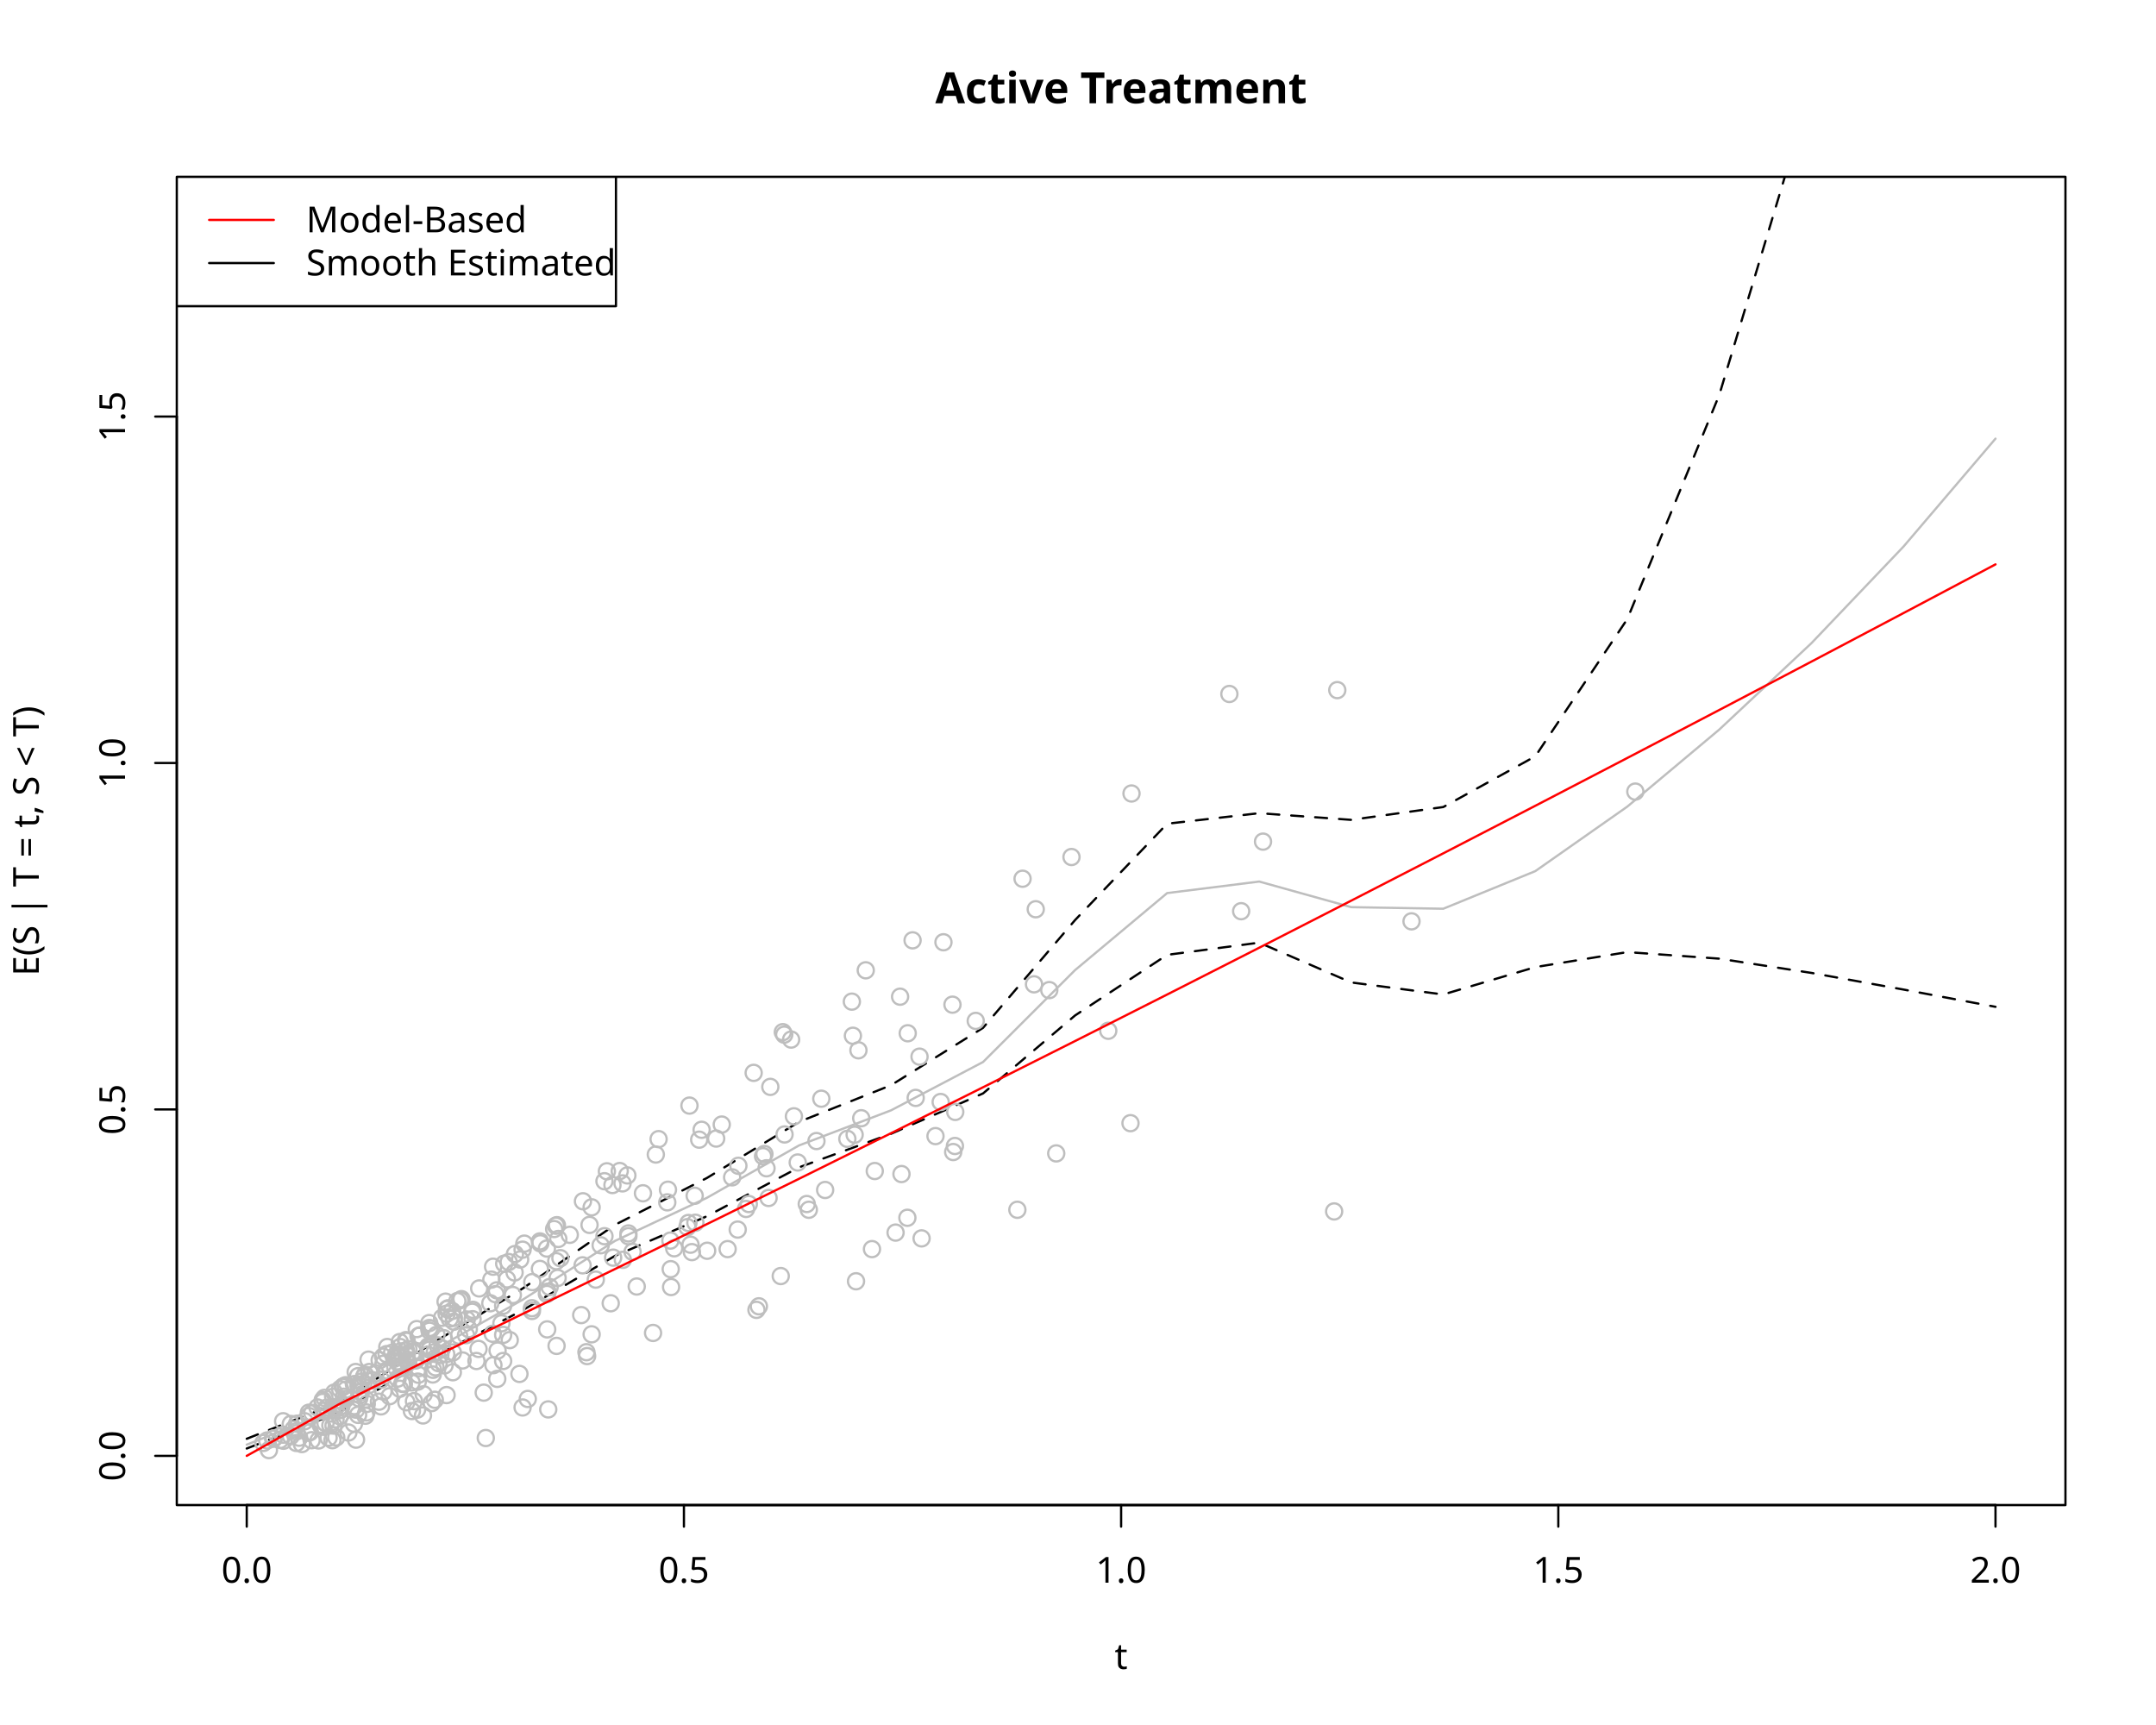
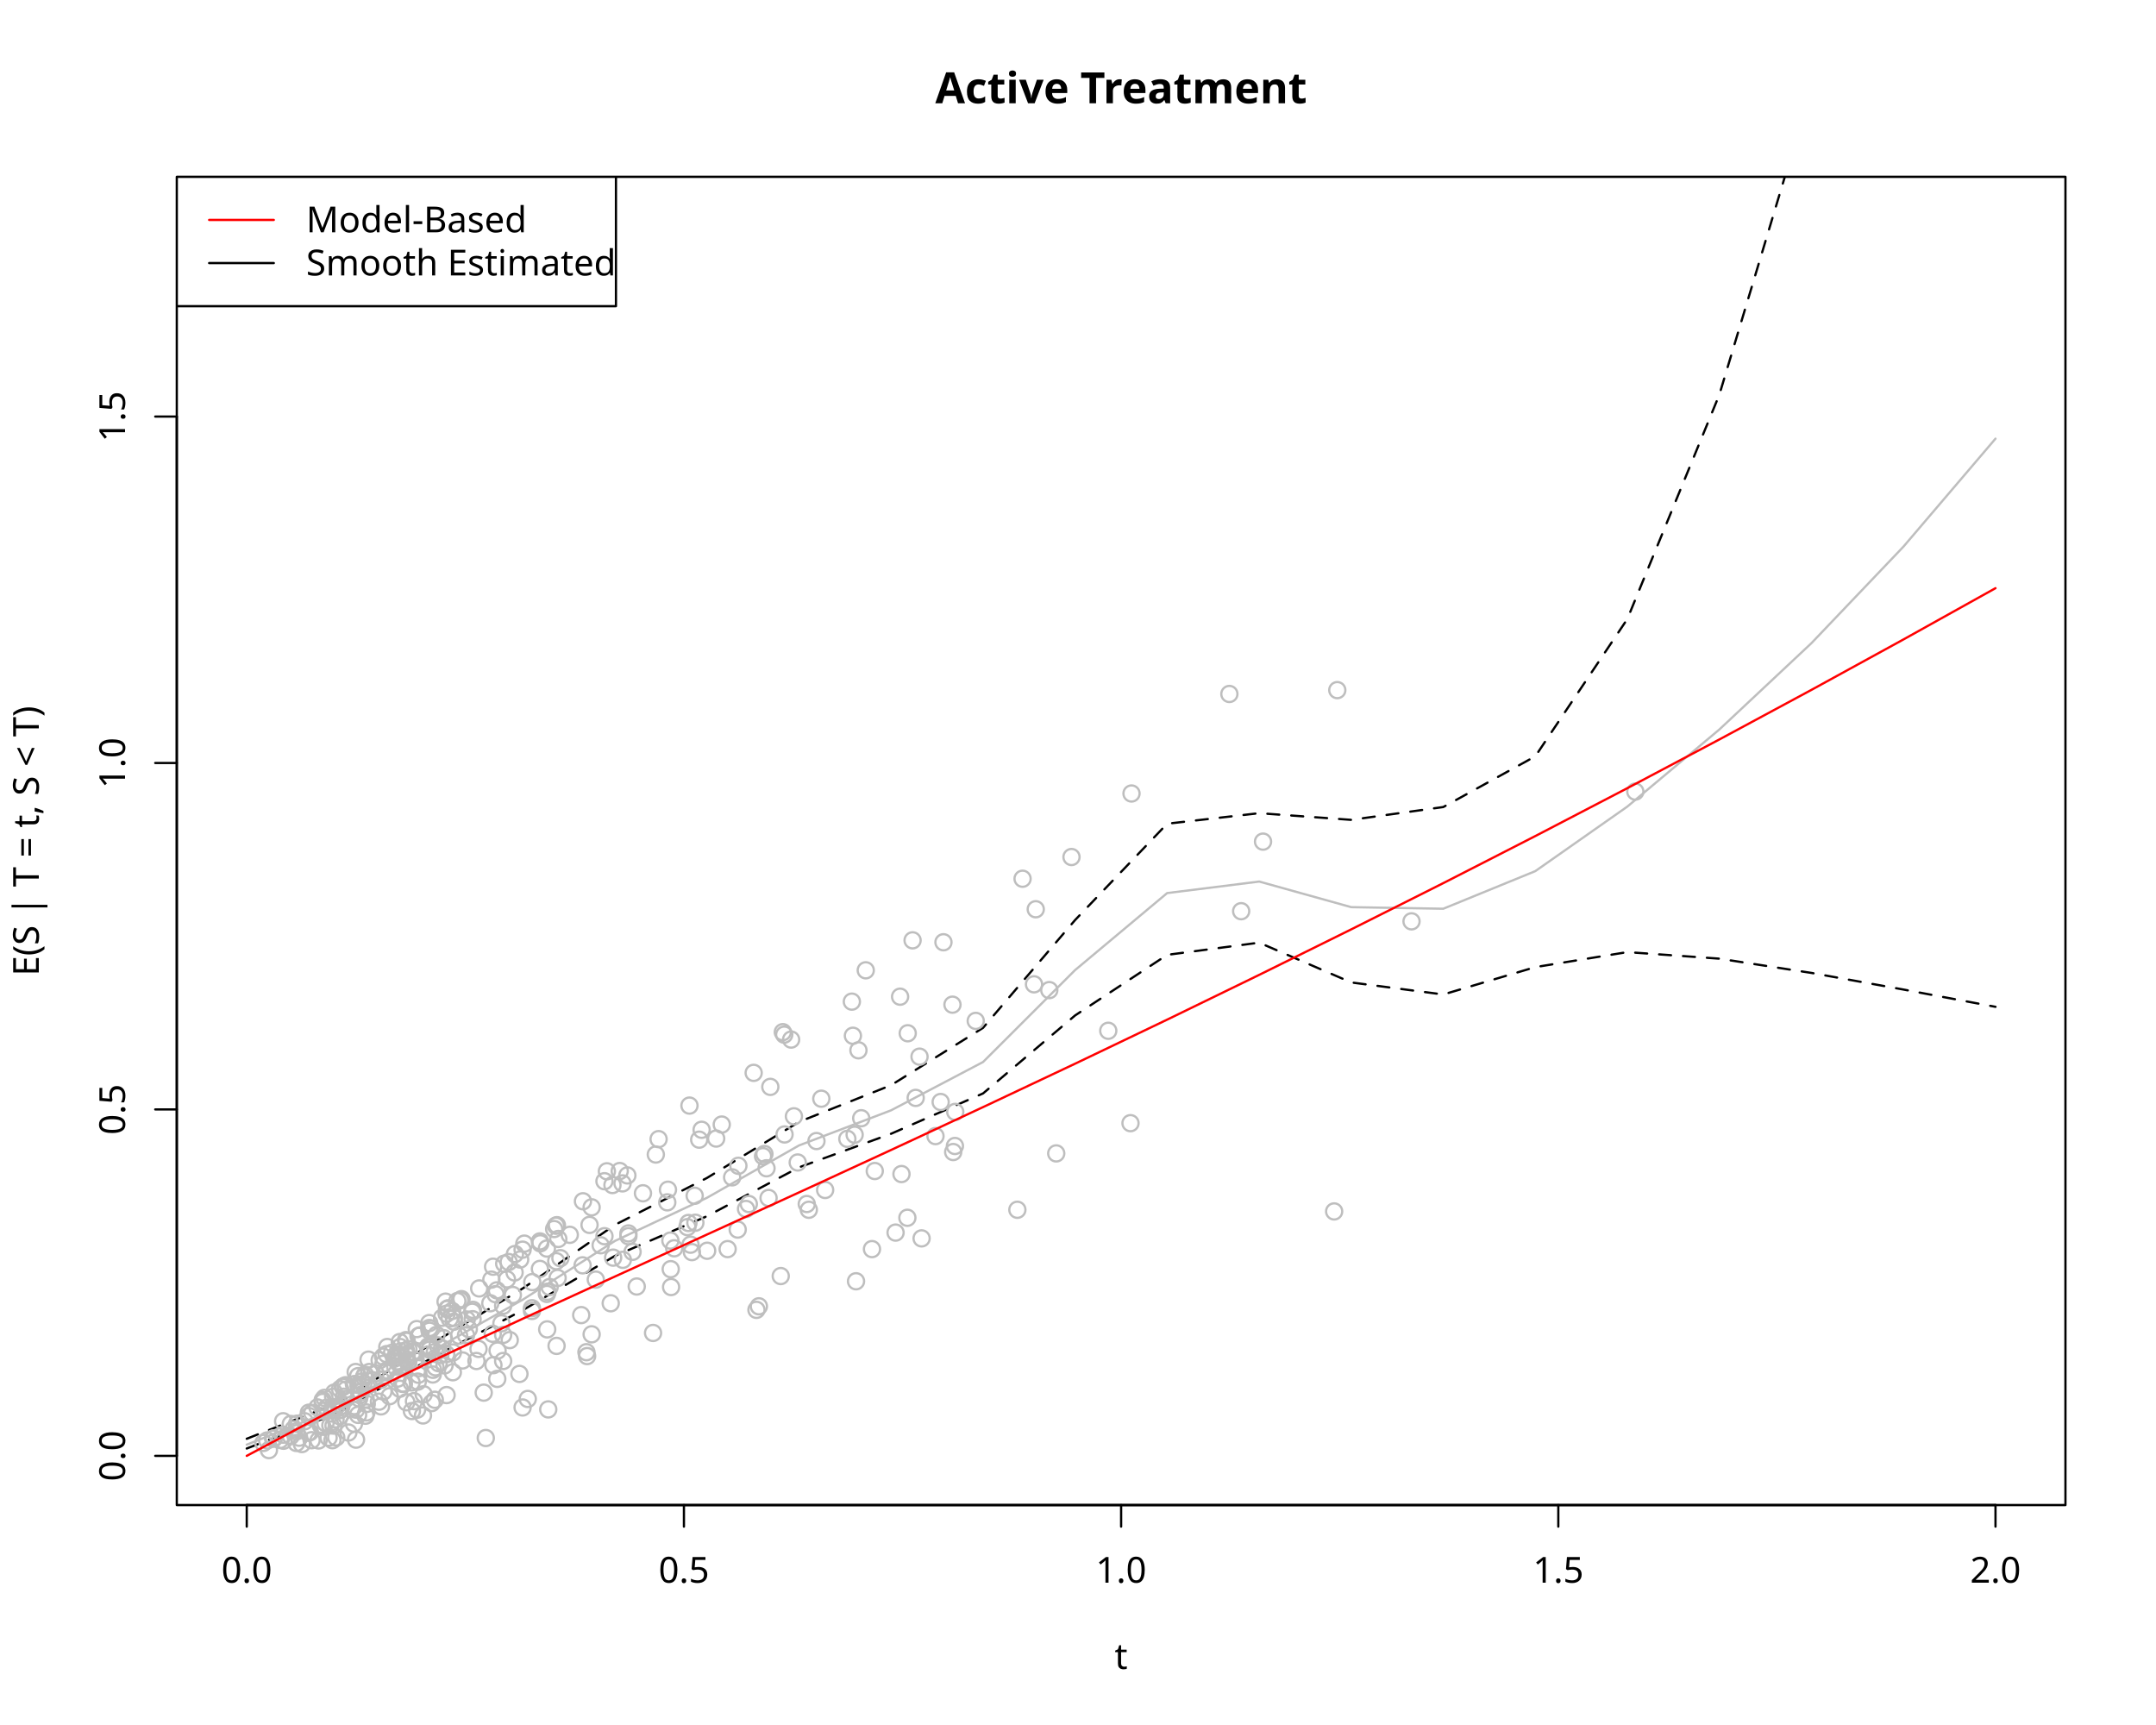
<svg xmlns="http://www.w3.org/2000/svg" class="svglite" data-engine-version="2.0" width="720.00pt" height="576.00pt" viewBox="0 0 720.00 576.00">
  <defs>
    <style type="text/css">
    .svglite line, .svglite polyline, .svglite polygon, .svglite path, .svglite rect, .svglite circle {
      fill: none;
      stroke: #000000;
      stroke-linecap: round;
      stroke-linejoin: round;
      stroke-miterlimit: 10.00;
    }
  </style>
  </defs>
  <rect width="100%" height="100%" style="stroke: none; fill: #FFFFFF;" />
  <defs>
    <clipPath id="cpMC4wMHw3MjAuMDB8MC4wMHw1NzYuMDA=">
      <rect x="0.00" y="0.00" width="720.00" height="576.00" />
    </clipPath>
  </defs>
  <g clip-path="url(#cpMC4wMHw3MjAuMDB8MC4wMHw1NzYuMDA=)">
</g>
  <defs>
    <clipPath id="cpNTkuMDR8Njg5Ljc2fDU5LjA0fDUwMi41Ng==">
      <rect x="59.04" y="59.04" width="630.72" height="443.52" />
    </clipPath>
  </defs>
  <g clip-path="url(#cpNTkuMDR8Njg5Ljc2fDU5LjA0fDUwMi41Ng==)">
    <polyline points="82.40,482.39 113.14,470.09 143.87,451.32 174.61,433.95 205.35,414.37 236.08,399.96 266.82,382.48 297.56,370.76 328.29,354.62 359.03,323.92 389.77,298.21 420.51,294.36 451.24,302.91 481.98,303.44 512.72,290.88 543.45,269.33 574.19,243.58 604.93,214.76 635.66,182.53 666.40,146.47 " style="stroke-width: 0.75; stroke: #BEBEBE;" />
  </g>
  <g clip-path="url(#cpMC4wMHw3MjAuMDB8MC4wMHw1NzYuMDA=)">
    <line x1="82.40" y1="502.56" x2="666.40" y2="502.56" style="stroke-width: 0.75;" />
    <line x1="82.40" y1="502.56" x2="82.40" y2="509.76" style="stroke-width: 0.75;" />
    <line x1="228.40" y1="502.56" x2="228.40" y2="509.76" style="stroke-width: 0.75;" />
    <line x1="374.40" y1="502.56" x2="374.40" y2="509.76" style="stroke-width: 0.75;" />
    <line x1="520.40" y1="502.56" x2="520.40" y2="509.76" style="stroke-width: 0.75;" />
    <line x1="666.40" y1="502.56" x2="666.40" y2="509.76" style="stroke-width: 0.75;" />
    <text x="82.40" y="528.48" text-anchor="middle" style="font-size: 12.00px; font-family: sans;" textLength="16.68px" lengthAdjust="spacingAndGlyphs">0.0</text>
    <text x="228.40" y="528.48" text-anchor="middle" style="font-size: 12.00px; font-family: sans;" textLength="16.68px" lengthAdjust="spacingAndGlyphs">0.5</text>
    <text x="374.40" y="528.48" text-anchor="middle" style="font-size: 12.00px; font-family: sans;" textLength="16.68px" lengthAdjust="spacingAndGlyphs">1.0</text>
    <text x="520.40" y="528.48" text-anchor="middle" style="font-size: 12.00px; font-family: sans;" textLength="16.68px" lengthAdjust="spacingAndGlyphs">1.5</text>
    <text x="666.40" y="528.48" text-anchor="middle" style="font-size: 12.00px; font-family: sans;" textLength="16.68px" lengthAdjust="spacingAndGlyphs">2.0</text>
    <line x1="59.04" y1="486.13" x2="59.04" y2="139.09" style="stroke-width: 0.75;" />
    <line x1="59.04" y1="486.13" x2="51.84" y2="486.13" style="stroke-width: 0.75;" />
    <line x1="59.04" y1="370.45" x2="51.84" y2="370.45" style="stroke-width: 0.75;" />
    <line x1="59.04" y1="254.77" x2="51.84" y2="254.77" style="stroke-width: 0.75;" />
    <line x1="59.04" y1="139.09" x2="51.84" y2="139.09" style="stroke-width: 0.75;" />
    <text transform="translate(41.76,486.13) rotate(-90)" text-anchor="middle" style="font-size: 12.00px; font-family: sans;" textLength="16.68px" lengthAdjust="spacingAndGlyphs">0.0</text>
    <text transform="translate(41.76,370.45) rotate(-90)" text-anchor="middle" style="font-size: 12.00px; font-family: sans;" textLength="16.68px" lengthAdjust="spacingAndGlyphs">0.5</text>
    <text transform="translate(41.76,254.77) rotate(-90)" text-anchor="middle" style="font-size: 12.00px; font-family: sans;" textLength="16.68px" lengthAdjust="spacingAndGlyphs">1.0</text>
    <text transform="translate(41.76,139.09) rotate(-90)" text-anchor="middle" style="font-size: 12.00px; font-family: sans;" textLength="16.68px" lengthAdjust="spacingAndGlyphs">1.5</text>
    <polygon points="59.04,502.56 689.76,502.56 689.76,59.04 59.04,59.04 " style="stroke-width: 0.75; fill: none;" />
    <text x="374.40" y="34.48" text-anchor="middle" style="font-size: 14.40px; font-weight: bold; font-family: sans;" textLength="108.86px" lengthAdjust="spacingAndGlyphs">Active Treatment</text>
    <text x="374.40" y="557.28" text-anchor="middle" style="font-size: 12.00px; font-family: sans;" textLength="3.33px" lengthAdjust="spacingAndGlyphs">t</text>
    <text transform="translate(12.96,280.80) rotate(-90)" text-anchor="middle" style="font-size: 12.00px; font-family: sans;" textLength="93.82px" lengthAdjust="spacingAndGlyphs">E(S | T = t, S &lt; T)</text>
  </g>
  <g clip-path="url(#cpNTkuMDR8Njg5Ljc2fDU5LjA0fDUwMi41Ng==)">
    <polyline points="82.40,480.42 113.14,468.35 143.87,448.89 174.61,430.20 205.35,409.00 236.08,393.34 266.82,374.61 297.56,362.37 328.29,343.21 359.03,307.21 389.77,275.05 420.51,271.53 451.24,273.76 481.98,269.48 512.72,252.54 543.45,206.70 574.19,131.77 604.93,29.49 635.66,-105.81 666.40,-283.29 " style="stroke-width: 0.75; stroke-dasharray: 4.00,4.00;" />
    <polyline points="82.40,483.68 113.14,471.66 143.87,453.60 174.61,437.46 205.35,419.37 236.08,406.11 266.82,389.80 297.56,378.58 328.29,365.11 359.03,339.07 389.77,318.84 420.51,314.76 451.24,328.05 481.98,332.07 512.72,322.93 543.45,317.92 574.19,320.11 604.93,324.87 635.66,330.42 666.40,336.19 " style="stroke-width: 0.75; stroke-dasharray: 4.00,4.00;" />
    <circle cx="148.21" cy="446.84" r="2.70" style="stroke-width: 0.75; stroke: #BEBEBE;" />
    <circle cx="196.07" cy="452.81" r="2.70" style="stroke-width: 0.75; stroke: #BEBEBE;" />
    <circle cx="133.15" cy="455.19" r="2.70" style="stroke-width: 0.75; stroke: #BEBEBE;" />
    <circle cx="173.47" cy="458.77" r="2.70" style="stroke-width: 0.75; stroke: #BEBEBE;" />
    <circle cx="272.66" cy="381.01" r="2.70" style="stroke-width: 0.75; stroke: #BEBEBE;" />
    <circle cx="108.35" cy="466.76" r="2.70" style="stroke-width: 0.75; stroke: #BEBEBE;" />
    <circle cx="209.86" cy="412.78" r="2.70" style="stroke-width: 0.75; stroke: #BEBEBE;" />
    <circle cx="421.79" cy="281.03" r="2.70" style="stroke-width: 0.75; stroke: #BEBEBE;" />
    <circle cx="93.52" cy="480.81" r="2.70" style="stroke-width: 0.75; stroke: #BEBEBE;" />
    <circle cx="445.54" cy="404.51" r="2.70" style="stroke-width: 0.75; stroke: #BEBEBE;" />
    <circle cx="122.14" cy="467.31" r="2.70" style="stroke-width: 0.75; stroke: #BEBEBE;" />
    <circle cx="141.49" cy="465.57" r="2.70" style="stroke-width: 0.75; stroke: #BEBEBE;" />
    <circle cx="224.11" cy="429.76" r="2.70" style="stroke-width: 0.75; stroke: #BEBEBE;" />
    <circle cx="113.34" cy="469.97" r="2.70" style="stroke-width: 0.75; stroke: #BEBEBE;" />
    <circle cx="144.16" cy="468.51" r="2.70" style="stroke-width: 0.75; stroke: #BEBEBE;" />
    <circle cx="153.31" cy="446.01" r="2.70" style="stroke-width: 0.75; stroke: #BEBEBE;" />
    <circle cx="103.14" cy="471.72" r="2.70" style="stroke-width: 0.75; stroke: #BEBEBE;" />
    <circle cx="139.87" cy="456.85" r="2.70" style="stroke-width: 0.75; stroke: #BEBEBE;" />
    <circle cx="102.91" cy="478.42" r="2.70" style="stroke-width: 0.75; stroke: #BEBEBE;" />
    <circle cx="176.25" cy="467.13" r="2.70" style="stroke-width: 0.75; stroke: #BEBEBE;" />
    <circle cx="149.02" cy="452.16" r="2.70" style="stroke-width: 0.75; stroke: #BEBEBE;" />
    <circle cx="136.28" cy="455.01" r="2.70" style="stroke-width: 0.75; stroke: #BEBEBE;" />
    <circle cx="97.11" cy="479.52" r="2.70" style="stroke-width: 0.75; stroke: #BEBEBE;" />
    <circle cx="147.05" cy="452.44" r="2.70" style="stroke-width: 0.75; stroke: #BEBEBE;" />
    <circle cx="269.42" cy="402.04" r="2.70" style="stroke-width: 0.75; stroke: #BEBEBE;" />
    <circle cx="108.70" cy="475.21" r="2.70" style="stroke-width: 0.75; stroke: #BEBEBE;" />
    <circle cx="118.90" cy="480.72" r="2.70" style="stroke-width: 0.75; stroke: #BEBEBE;" />
    <circle cx="139.75" cy="459.05" r="2.70" style="stroke-width: 0.75; stroke: #BEBEBE;" />
    <circle cx="94.68" cy="481.08" r="2.70" style="stroke-width: 0.75; stroke: #BEBEBE;" />
    <circle cx="254.82" cy="386.06" r="2.70" style="stroke-width: 0.75; stroke: #BEBEBE;" />
    <circle cx="177.65" cy="436.83" r="2.70" style="stroke-width: 0.75; stroke: #BEBEBE;" />
    <circle cx="161.54" cy="465.02" r="2.70" style="stroke-width: 0.75; stroke: #BEBEBE;" />
    <circle cx="108.58" cy="470.98" r="2.70" style="stroke-width: 0.75; stroke: #BEBEBE;" />
    <circle cx="132.69" cy="452.90" r="2.70" style="stroke-width: 0.75; stroke: #BEBEBE;" />
    <circle cx="177.65" cy="437.75" r="2.70" style="stroke-width: 0.75; stroke: #BEBEBE;" />
    <circle cx="197.58" cy="403.14" r="2.70" style="stroke-width: 0.75; stroke: #BEBEBE;" />
    <circle cx="239.17" cy="380.18" r="2.70" style="stroke-width: 0.75; stroke: #BEBEBE;" />
    <circle cx="132.80" cy="460.33" r="2.70" style="stroke-width: 0.75; stroke: #BEBEBE;" />
    <circle cx="274.28" cy="366.87" r="2.70" style="stroke-width: 0.75; stroke: #BEBEBE;" />
    <circle cx="157.71" cy="438.02" r="2.70" style="stroke-width: 0.75; stroke: #BEBEBE;" />
    <circle cx="202.67" cy="391.11" r="2.70" style="stroke-width: 0.75; stroke: #BEBEBE;" />
    <circle cx="91.44" cy="480.35" r="2.70" style="stroke-width: 0.75; stroke: #BEBEBE;" />
    <circle cx="107.08" cy="475.85" r="2.70" style="stroke-width: 0.75; stroke: #BEBEBE;" />
    <circle cx="133.61" cy="449.78" r="2.70" style="stroke-width: 0.75; stroke: #BEBEBE;" />
    <circle cx="113.68" cy="470.80" r="2.70" style="stroke-width: 0.75; stroke: #BEBEBE;" />
    <circle cx="147.63" cy="440.04" r="2.70" style="stroke-width: 0.75; stroke: #BEBEBE;" />
    <circle cx="120.75" cy="461.34" r="2.70" style="stroke-width: 0.75; stroke: #BEBEBE;" />
    <circle cx="171.85" cy="424.90" r="2.70" style="stroke-width: 0.75; stroke: #BEBEBE;" />
    <circle cx="285.41" cy="378.90" r="2.70" style="stroke-width: 0.75; stroke: #BEBEBE;" />
    <circle cx="149.26" cy="437.11" r="2.70" style="stroke-width: 0.75; stroke: #BEBEBE;" />
    <circle cx="167.45" cy="441.88" r="2.70" style="stroke-width: 0.75; stroke: #BEBEBE;" />
    <circle cx="107.77" cy="467.50" r="2.70" style="stroke-width: 0.75; stroke: #BEBEBE;" />
    <circle cx="185.06" cy="410.39" r="2.70" style="stroke-width: 0.75; stroke: #BEBEBE;" />
    <circle cx="153.66" cy="434.17" r="2.70" style="stroke-width: 0.75; stroke: #BEBEBE;" />
    <circle cx="249.14" cy="403.69" r="2.70" style="stroke-width: 0.75; stroke: #BEBEBE;" />
    <circle cx="241.03" cy="375.50" r="2.70" style="stroke-width: 0.75; stroke: #BEBEBE;" />
    <circle cx="219.01" cy="385.51" r="2.70" style="stroke-width: 0.75; stroke: #BEBEBE;" />
    <circle cx="119.59" cy="459.51" r="2.70" style="stroke-width: 0.75; stroke: #BEBEBE;" />
    <circle cx="299.08" cy="411.58" r="2.70" style="stroke-width: 0.75; stroke: #BEBEBE;" />
    <circle cx="312.41" cy="379.36" r="2.70" style="stroke-width: 0.75; stroke: #BEBEBE;" />
    <circle cx="264.20" cy="347.13" r="2.70" style="stroke-width: 0.75; stroke: #BEBEBE;" />
    <circle cx="91.20" cy="480.35" r="2.70" style="stroke-width: 0.75; stroke: #BEBEBE;" />
    <circle cx="292.13" cy="391.02" r="2.70" style="stroke-width: 0.75; stroke: #BEBEBE;" />
    <circle cx="139.18" cy="443.81" r="2.70" style="stroke-width: 0.75; stroke: #BEBEBE;" />
    <circle cx="233.50" cy="380.55" r="2.70" style="stroke-width: 0.75; stroke: #BEBEBE;" />
    <circle cx="135.58" cy="450.97" r="2.70" style="stroke-width: 0.75; stroke: #BEBEBE;" />
    <circle cx="118.20" cy="462.26" r="2.70" style="stroke-width: 0.75; stroke: #BEBEBE;" />
    <circle cx="307.08" cy="352.83" r="2.70" style="stroke-width: 0.75; stroke: #BEBEBE;" />
    <circle cx="116.35" cy="478.33" r="2.70" style="stroke-width: 0.75; stroke: #BEBEBE;" />
    <circle cx="122.03" cy="472.73" r="2.70" style="stroke-width: 0.75; stroke: #BEBEBE;" />
    <circle cx="231.99" cy="399.28" r="2.70" style="stroke-width: 0.75; stroke: #BEBEBE;" />
    <circle cx="106.04" cy="469.97" r="2.70" style="stroke-width: 0.75; stroke: #BEBEBE;" />
    <circle cx="126.78" cy="454.18" r="2.70" style="stroke-width: 0.75; stroke: #BEBEBE;" />
    <circle cx="144.04" cy="443.63" r="2.70" style="stroke-width: 0.75; stroke: #BEBEBE;" />
    <circle cx="123.07" cy="454.00" r="2.70" style="stroke-width: 0.75; stroke: #BEBEBE;" />
    <circle cx="174.52" cy="469.97" r="2.70" style="stroke-width: 0.75; stroke: #BEBEBE;" />
    <circle cx="135.81" cy="447.76" r="2.70" style="stroke-width: 0.75; stroke: #BEBEBE;" />
    <circle cx="165.48" cy="432.15" r="2.70" style="stroke-width: 0.75; stroke: #BEBEBE;" />
    <circle cx="111.02" cy="480.90" r="2.70" style="stroke-width: 0.75; stroke: #BEBEBE;" />
    <circle cx="89.23" cy="480.99" r="2.70" style="stroke-width: 0.75; stroke: #BEBEBE;" />
    <circle cx="246.36" cy="410.57" r="2.70" style="stroke-width: 0.75; stroke: #BEBEBE;" />
    <circle cx="194.56" cy="422.51" r="2.70" style="stroke-width: 0.75; stroke: #BEBEBE;" />
    <circle cx="143.35" cy="441.79" r="2.70" style="stroke-width: 0.75; stroke: #BEBEBE;" />
    <circle cx="130.95" cy="451.70" r="2.70" style="stroke-width: 0.75; stroke: #BEBEBE;" />
    <circle cx="132.34" cy="452.26" r="2.70" style="stroke-width: 0.75; stroke: #BEBEBE;" />
    <circle cx="98.97" cy="477.96" r="2.70" style="stroke-width: 0.75; stroke: #BEBEBE;" />
    <circle cx="135.93" cy="454.00" r="2.70" style="stroke-width: 0.75; stroke: #BEBEBE;" />
    <circle cx="133.73" cy="451.25" r="2.70" style="stroke-width: 0.75; stroke: #BEBEBE;" />
    <circle cx="201.86" cy="394.42" r="2.70" style="stroke-width: 0.75; stroke: #BEBEBE;" />
    <circle cx="115.54" cy="464.01" r="2.70" style="stroke-width: 0.75; stroke: #BEBEBE;" />
    <circle cx="182.74" cy="443.90" r="2.70" style="stroke-width: 0.75; stroke: #BEBEBE;" />
    <circle cx="145.43" cy="456.57" r="2.70" style="stroke-width: 0.75; stroke: #BEBEBE;" />
    <circle cx="106.38" cy="480.99" r="2.70" style="stroke-width: 0.75; stroke: #BEBEBE;" />
    <circle cx="305.80" cy="366.60" r="2.70" style="stroke-width: 0.75; stroke: #BEBEBE;" />
    <circle cx="151.23" cy="458.22" r="2.70" style="stroke-width: 0.75; stroke: #BEBEBE;" />
    <circle cx="236.16" cy="417.64" r="2.70" style="stroke-width: 0.75; stroke: #BEBEBE;" />
    <circle cx="185.87" cy="449.41" r="2.70" style="stroke-width: 0.75; stroke: #BEBEBE;" />
    <circle cx="140.22" cy="445.92" r="2.70" style="stroke-width: 0.75; stroke: #BEBEBE;" />
    <circle cx="109.74" cy="480.07" r="2.70" style="stroke-width: 0.75; stroke: #BEBEBE;" />
    <circle cx="111.25" cy="466.39" r="2.70" style="stroke-width: 0.75; stroke: #BEBEBE;" />
    <circle cx="201.86" cy="412.78" r="2.70" style="stroke-width: 0.75; stroke: #BEBEBE;" />
    <circle cx="318.32" cy="384.68" r="2.70" style="stroke-width: 0.75; stroke: #BEBEBE;" />
    <circle cx="111.37" cy="469.88" r="2.70" style="stroke-width: 0.75; stroke: #BEBEBE;" />
    <circle cx="119.59" cy="472.45" r="2.70" style="stroke-width: 0.75; stroke: #BEBEBE;" />
    <circle cx="98.04" cy="477.23" r="2.70" style="stroke-width: 0.75; stroke: #BEBEBE;" />
    <circle cx="101.75" cy="474.57" r="2.70" style="stroke-width: 0.75; stroke: #BEBEBE;" />
    <circle cx="113.57" cy="470.80" r="2.70" style="stroke-width: 0.75; stroke: #BEBEBE;" />
    <circle cx="111.60" cy="465.02" r="2.70" style="stroke-width: 0.75; stroke: #BEBEBE;" />
    <circle cx="185.99" cy="409.10" r="2.70" style="stroke-width: 0.75; stroke: #BEBEBE;" />
    <circle cx="286.68" cy="350.71" r="2.70" style="stroke-width: 0.75; stroke: #BEBEBE;" />
    <circle cx="256.67" cy="400.02" r="2.70" style="stroke-width: 0.75; stroke: #BEBEBE;" />
    <circle cx="291.20" cy="417.09" r="2.70" style="stroke-width: 0.75; stroke: #BEBEBE;" />
    <circle cx="194.68" cy="401.12" r="2.70" style="stroke-width: 0.75; stroke: #BEBEBE;" />
    <circle cx="143.46" cy="444.36" r="2.70" style="stroke-width: 0.75; stroke: #BEBEBE;" />
    <circle cx="169.88" cy="421.41" r="2.70" style="stroke-width: 0.75; stroke: #BEBEBE;" />
    <circle cx="200.59" cy="415.81" r="2.70" style="stroke-width: 0.75; stroke: #BEBEBE;" />
    <circle cx="99.20" cy="475.39" r="2.70" style="stroke-width: 0.75; stroke: #BEBEBE;" />
    <circle cx="209.51" cy="392.49" r="2.70" style="stroke-width: 0.75; stroke: #BEBEBE;" />
    <circle cx="97.11" cy="475.48" r="2.70" style="stroke-width: 0.75; stroke: #BEBEBE;" />
    <circle cx="339.75" cy="403.96" r="2.70" style="stroke-width: 0.75; stroke: #BEBEBE;" />
    <circle cx="144.62" cy="457.40" r="2.70" style="stroke-width: 0.75; stroke: #BEBEBE;" />
    <circle cx="185.64" cy="409.29" r="2.70" style="stroke-width: 0.75; stroke: #BEBEBE;" />
    <circle cx="250.07" cy="402.04" r="2.70" style="stroke-width: 0.75; stroke: #BEBEBE;" />
    <circle cx="255.28" cy="385.33" r="2.70" style="stroke-width: 0.75; stroke: #BEBEBE;" />
    <circle cx="252.62" cy="437.38" r="2.70" style="stroke-width: 0.75; stroke: #BEBEBE;" />
    <circle cx="119.94" cy="466.95" r="2.70" style="stroke-width: 0.75; stroke: #BEBEBE;" />
    <circle cx="266.40" cy="388.17" r="2.70" style="stroke-width: 0.75; stroke: #BEBEBE;" />
    <circle cx="118.78" cy="458.13" r="2.70" style="stroke-width: 0.75; stroke: #BEBEBE;" />
    <circle cx="194.10" cy="439.13" r="2.70" style="stroke-width: 0.75; stroke: #BEBEBE;" />
    <circle cx="103.14" cy="472.82" r="2.70" style="stroke-width: 0.75; stroke: #BEBEBE;" />
    <circle cx="187.15" cy="420.12" r="2.70" style="stroke-width: 0.75; stroke: #BEBEBE;" />
    <circle cx="222.84" cy="401.48" r="2.70" style="stroke-width: 0.75; stroke: #BEBEBE;" />
    <circle cx="151.57" cy="440.04" r="2.70" style="stroke-width: 0.75; stroke: #BEBEBE;" />
    <circle cx="160.03" cy="430.22" r="2.70" style="stroke-width: 0.75; stroke: #BEBEBE;" />
    <circle cx="111.37" cy="476.03" r="2.70" style="stroke-width: 0.75; stroke: #BEBEBE;" />
    <circle cx="214.72" cy="398.45" r="2.70" style="stroke-width: 0.75; stroke: #BEBEBE;" />
    <circle cx="234.31" cy="377.25" r="2.70" style="stroke-width: 0.75; stroke: #BEBEBE;" />
    <circle cx="135.58" cy="447.48" r="2.70" style="stroke-width: 0.75; stroke: #BEBEBE;" />
    <circle cx="261.42" cy="344.65" r="2.70" style="stroke-width: 0.75; stroke: #BEBEBE;" />
    <circle cx="350.41" cy="330.61" r="2.70" style="stroke-width: 0.75; stroke: #BEBEBE;" />
    <circle cx="168.03" cy="436.01" r="2.70" style="stroke-width: 0.75; stroke: #BEBEBE;" />
    <circle cx="303.14" cy="345.02" r="2.70" style="stroke-width: 0.75; stroke: #BEBEBE;" />
    <circle cx="112.06" cy="470.07" r="2.70" style="stroke-width: 0.75; stroke: #BEBEBE;" />
    <circle cx="198.97" cy="427.28" r="2.70" style="stroke-width: 0.75; stroke: #BEBEBE;" />
    <circle cx="275.56" cy="397.35" r="2.70" style="stroke-width: 0.75; stroke: #BEBEBE;" />
    <circle cx="270.11" cy="403.96" r="2.70" style="stroke-width: 0.75; stroke: #BEBEBE;" />
    <circle cx="265.13" cy="372.75" r="2.70" style="stroke-width: 0.75; stroke: #BEBEBE;" />
    <circle cx="225.15" cy="416.82" r="2.70" style="stroke-width: 0.75; stroke: #BEBEBE;" />
    <circle cx="135.70" cy="452.35" r="2.70" style="stroke-width: 0.75; stroke: #BEBEBE;" />
    <circle cx="168.03" cy="445.74" r="2.70" style="stroke-width: 0.75; stroke: #BEBEBE;" />
    <circle cx="244.50" cy="393.13" r="2.70" style="stroke-width: 0.75; stroke: #BEBEBE;" />
    <circle cx="162.23" cy="480.17" r="2.70" style="stroke-width: 0.75; stroke: #BEBEBE;" />
    <circle cx="147.63" cy="450.24" r="2.70" style="stroke-width: 0.75; stroke: #BEBEBE;" />
    <circle cx="206.96" cy="391.02" r="2.70" style="stroke-width: 0.75; stroke: #BEBEBE;" />
    <circle cx="314.14" cy="367.97" r="2.70" style="stroke-width: 0.75; stroke: #BEBEBE;" />
    <circle cx="171.97" cy="418.74" r="2.70" style="stroke-width: 0.75; stroke: #BEBEBE;" />
    <circle cx="145.78" cy="445.74" r="2.70" style="stroke-width: 0.75; stroke: #BEBEBE;" />
    <circle cx="203.95" cy="435.18" r="2.70" style="stroke-width: 0.75; stroke: #BEBEBE;" />
    <circle cx="261.89" cy="345.48" r="2.70" style="stroke-width: 0.75; stroke: #BEBEBE;" />
    <circle cx="246.59" cy="389.27" r="2.70" style="stroke-width: 0.75; stroke: #BEBEBE;" />
    <circle cx="94.56" cy="474.57" r="2.70" style="stroke-width: 0.75; stroke: #BEBEBE;" />
    <circle cx="115.42" cy="467.13" r="2.70" style="stroke-width: 0.75; stroke: #BEBEBE;" />
    <circle cx="164.78" cy="455.84" r="2.70" style="stroke-width: 0.75; stroke: #BEBEBE;" />
    <circle cx="204.76" cy="419.94" r="2.70" style="stroke-width: 0.75; stroke: #BEBEBE;" />
    <circle cx="180.43" cy="415.16" r="2.70" style="stroke-width: 0.75; stroke: #BEBEBE;" />
    <circle cx="315.07" cy="314.63" r="2.70" style="stroke-width: 0.75; stroke: #BEBEBE;" />
    <circle cx="209.86" cy="411.86" r="2.70" style="stroke-width: 0.75; stroke: #BEBEBE;" />
    <circle cx="122.49" cy="468.78" r="2.70" style="stroke-width: 0.75; stroke: #BEBEBE;" />
    <circle cx="118.55" cy="462.17" r="2.70" style="stroke-width: 0.75; stroke: #BEBEBE;" />
    <circle cx="166.06" cy="460.43" r="2.70" style="stroke-width: 0.75; stroke: #BEBEBE;" />
    <circle cx="285.87" cy="427.83" r="2.70" style="stroke-width: 0.75; stroke: #BEBEBE;" />
    <circle cx="142.88" cy="452.35" r="2.70" style="stroke-width: 0.75; stroke: #BEBEBE;" />
    <circle cx="186.22" cy="426.73" r="2.70" style="stroke-width: 0.75; stroke: #BEBEBE;" />
    <circle cx="173.71" cy="420.58" r="2.70" style="stroke-width: 0.75; stroke: #BEBEBE;" />
    <circle cx="112.29" cy="479.98" r="2.70" style="stroke-width: 0.75; stroke: #BEBEBE;" />
    <circle cx="284.48" cy="334.46" r="2.70" style="stroke-width: 0.75; stroke: #BEBEBE;" />
    <circle cx="118.90" cy="470.71" r="2.70" style="stroke-width: 0.75; stroke: #BEBEBE;" />
    <circle cx="138.83" cy="454.28" r="2.70" style="stroke-width: 0.75; stroke: #BEBEBE;" />
    <circle cx="223.99" cy="423.79" r="2.70" style="stroke-width: 0.75; stroke: #BEBEBE;" />
    <circle cx="300.59" cy="332.81" r="2.70" style="stroke-width: 0.75; stroke: #BEBEBE;" />
    <circle cx="180.31" cy="423.70" r="2.70" style="stroke-width: 0.75; stroke: #BEBEBE;" />
    <circle cx="141.26" cy="472.64" r="2.70" style="stroke-width: 0.75; stroke: #BEBEBE;" />
    <circle cx="319.01" cy="371.28" r="2.70" style="stroke-width: 0.75; stroke: #BEBEBE;" />
    <circle cx="230.25" cy="369.17" r="2.70" style="stroke-width: 0.75; stroke: #BEBEBE;" />
    <circle cx="144.51" cy="458.96" r="2.70" style="stroke-width: 0.75; stroke: #BEBEBE;" />
    <circle cx="157.83" cy="440.50" r="2.70" style="stroke-width: 0.75; stroke: #BEBEBE;" />
    <circle cx="127.94" cy="452.99" r="2.70" style="stroke-width: 0.75; stroke: #BEBEBE;" />
    <circle cx="135.70" cy="468.23" r="2.70" style="stroke-width: 0.75; stroke: #BEBEBE;" />
    <circle cx="103.49" cy="478.24" r="2.70" style="stroke-width: 0.75; stroke: #BEBEBE;" />
    <circle cx="104.07" cy="480.90" r="2.70" style="stroke-width: 0.75; stroke: #BEBEBE;" />
    <circle cx="114.49" cy="463.09" r="2.70" style="stroke-width: 0.75; stroke: #BEBEBE;" />
    <circle cx="109.05" cy="470.07" r="2.70" style="stroke-width: 0.75; stroke: #BEBEBE;" />
    <circle cx="100.82" cy="482.19" r="2.70" style="stroke-width: 0.75; stroke: #BEBEBE;" />
    <circle cx="230.60" cy="415.62" r="2.70" style="stroke-width: 0.75; stroke: #BEBEBE;" />
    <circle cx="304.76" cy="313.99" r="2.70" style="stroke-width: 0.75; stroke: #BEBEBE;" />
    <circle cx="164.67" cy="422.97" r="2.70" style="stroke-width: 0.75; stroke: #BEBEBE;" />
    <circle cx="156.56" cy="443.81" r="2.70" style="stroke-width: 0.75; stroke: #BEBEBE;" />
    <circle cx="118.20" cy="475.39" r="2.70" style="stroke-width: 0.75; stroke: #BEBEBE;" />
    <circle cx="110.32" cy="475.94" r="2.70" style="stroke-width: 0.75; stroke: #BEBEBE;" />
    <circle cx="197.58" cy="445.55" r="2.70" style="stroke-width: 0.75; stroke: #BEBEBE;" />
    <circle cx="155.86" cy="440.60" r="2.70" style="stroke-width: 0.75; stroke: #BEBEBE;" />
    <circle cx="341.49" cy="293.42" r="2.70" style="stroke-width: 0.75; stroke: #BEBEBE;" />
    <circle cx="137.55" cy="471.17" r="2.70" style="stroke-width: 0.75; stroke: #BEBEBE;" />
    <circle cx="159.80" cy="450.42" r="2.70" style="stroke-width: 0.75; stroke: #BEBEBE;" />
    <circle cx="124.58" cy="460.89" r="2.70" style="stroke-width: 0.75; stroke: #BEBEBE;" />
    <circle cx="131.99" cy="456.30" r="2.70" style="stroke-width: 0.75; stroke: #BEBEBE;" />
    <circle cx="128.98" cy="458.22" r="2.70" style="stroke-width: 0.75; stroke: #BEBEBE;" />
    <circle cx="137.44" cy="461.62" r="2.70" style="stroke-width: 0.75; stroke: #BEBEBE;" />
    <circle cx="282.97" cy="380.28" r="2.70" style="stroke-width: 0.75; stroke: #BEBEBE;" />
    <circle cx="284.83" cy="345.85" r="2.70" style="stroke-width: 0.75; stroke: #BEBEBE;" />
    <circle cx="229.56" cy="409.75" r="2.70" style="stroke-width: 0.75; stroke: #BEBEBE;" />
    <circle cx="121.91" cy="459.05" r="2.70" style="stroke-width: 0.75; stroke: #BEBEBE;" />
    <circle cx="260.73" cy="426.09" r="2.70" style="stroke-width: 0.75; stroke: #BEBEBE;" />
    <circle cx="180.31" cy="414.52" r="2.70" style="stroke-width: 0.75; stroke: #BEBEBE;" />
    <circle cx="231.06" cy="418.10" r="2.70" style="stroke-width: 0.75; stroke: #BEBEBE;" />
    <circle cx="133.50" cy="463.73" r="2.70" style="stroke-width: 0.75; stroke: #BEBEBE;" />
    <circle cx="123.30" cy="458.13" r="2.70" style="stroke-width: 0.75; stroke: #BEBEBE;" />
    <circle cx="174.52" cy="417.28" r="2.70" style="stroke-width: 0.75; stroke: #BEBEBE;" />
    <circle cx="145.20" cy="451.52" r="2.70" style="stroke-width: 0.75; stroke: #BEBEBE;" />
    <circle cx="211.25" cy="418.01" r="2.70" style="stroke-width: 0.75; stroke: #BEBEBE;" />
    <circle cx="121.56" cy="459.78" r="2.70" style="stroke-width: 0.75; stroke: #BEBEBE;" />
    <circle cx="134.54" cy="456.48" r="2.70" style="stroke-width: 0.75; stroke: #BEBEBE;" />
    <circle cx="89.81" cy="484.21" r="2.70" style="stroke-width: 0.75; stroke: #BEBEBE;" />
    <circle cx="130.14" cy="466.21" r="2.70" style="stroke-width: 0.75; stroke: #BEBEBE;" />
    <circle cx="170.23" cy="447.48" r="2.70" style="stroke-width: 0.75; stroke: #BEBEBE;" />
    <circle cx="148.79" cy="434.63" r="2.70" style="stroke-width: 0.75; stroke: #BEBEBE;" />
    <circle cx="159.11" cy="454.46" r="2.70" style="stroke-width: 0.75; stroke: #BEBEBE;" />
    <circle cx="195.84" cy="451.52" r="2.70" style="stroke-width: 0.75; stroke: #BEBEBE;" />
    <circle cx="149.14" cy="438.67" r="2.70" style="stroke-width: 0.75; stroke: #BEBEBE;" />
    <circle cx="138.25" cy="467.86" r="2.70" style="stroke-width: 0.75; stroke: #BEBEBE;" />
    <circle cx="128.05" cy="464.65" r="2.70" style="stroke-width: 0.75; stroke: #BEBEBE;" />
    <circle cx="134.19" cy="455.93" r="2.70" style="stroke-width: 0.75; stroke: #BEBEBE;" />
    <circle cx="143.69" cy="449.96" r="2.70" style="stroke-width: 0.75; stroke: #BEBEBE;" />
    <circle cx="150.99" cy="437.75" r="2.70" style="stroke-width: 0.75; stroke: #BEBEBE;" />
    <circle cx="204.53" cy="395.70" r="2.70" style="stroke-width: 0.75; stroke: #BEBEBE;" />
    <circle cx="182.63" cy="432.06" r="2.70" style="stroke-width: 0.75; stroke: #BEBEBE;" />
    <circle cx="182.86" cy="431.32" r="2.70" style="stroke-width: 0.75; stroke: #BEBEBE;" />
    <circle cx="99.89" cy="480.07" r="2.70" style="stroke-width: 0.75; stroke: #BEBEBE;" />
    <circle cx="107.77" cy="468.14" r="2.70" style="stroke-width: 0.75; stroke: #BEBEBE;" />
    <circle cx="139.52" cy="461.34" r="2.70" style="stroke-width: 0.75; stroke: #BEBEBE;" />
    <circle cx="98.97" cy="481.82" r="2.70" style="stroke-width: 0.75; stroke: #BEBEBE;" />
    <circle cx="114.03" cy="469.52" r="2.70" style="stroke-width: 0.75; stroke: #BEBEBE;" />
    <circle cx="149.14" cy="465.84" r="2.70" style="stroke-width: 0.75; stroke: #BEBEBE;" />
    <circle cx="126.54" cy="468.05" r="2.70" style="stroke-width: 0.75; stroke: #BEBEBE;" />
    <circle cx="223.07" cy="397.26" r="2.70" style="stroke-width: 0.75; stroke: #BEBEBE;" />
    <circle cx="135.81" cy="452.26" r="2.70" style="stroke-width: 0.75; stroke: #BEBEBE;" />
    <circle cx="129.33" cy="449.78" r="2.70" style="stroke-width: 0.75; stroke: #BEBEBE;" />
    <circle cx="219.94" cy="380.37" r="2.70" style="stroke-width: 0.75; stroke: #BEBEBE;" />
    <circle cx="119.71" cy="462.45" r="2.70" style="stroke-width: 0.75; stroke: #BEBEBE;" />
    <circle cx="168.38" cy="421.96" r="2.70" style="stroke-width: 0.75; stroke: #BEBEBE;" />
    <circle cx="251.69" cy="358.24" r="2.70" style="stroke-width: 0.75; stroke: #BEBEBE;" />
    <circle cx="87.96" cy="481.82" r="2.70" style="stroke-width: 0.75; stroke: #BEBEBE;" />
    <circle cx="150.18" cy="440.32" r="2.70" style="stroke-width: 0.75; stroke: #BEBEBE;" />
    <circle cx="137.90" cy="451.43" r="2.70" style="stroke-width: 0.75; stroke: #BEBEBE;" />
    <circle cx="345.89" cy="303.61" r="2.70" style="stroke-width: 0.75; stroke: #BEBEBE;" />
    <circle cx="289.12" cy="324.00" r="2.70" style="stroke-width: 0.75; stroke: #BEBEBE;" />
    <circle cx="377.87" cy="264.96" r="2.70" style="stroke-width: 0.75; stroke: #BEBEBE;" />
    <circle cx="446.59" cy="230.44" r="2.70" style="stroke-width: 0.75; stroke: #BEBEBE;" />
    <circle cx="352.73" cy="385.14" r="2.70" style="stroke-width: 0.75; stroke: #BEBEBE;" />
    <circle cx="410.55" cy="231.73" r="2.70" style="stroke-width: 0.75; stroke: #BEBEBE;" />
    <circle cx="134.89" cy="462.08" r="2.70" style="stroke-width: 0.75; stroke: #BEBEBE;" />
    <circle cx="104.30" cy="471.81" r="2.70" style="stroke-width: 0.75; stroke: #BEBEBE;" />
    <circle cx="112.06" cy="473.92" r="2.70" style="stroke-width: 0.75; stroke: #BEBEBE;" />
    <circle cx="113.57" cy="463.82" r="2.70" style="stroke-width: 0.75; stroke: #BEBEBE;" />
    <circle cx="115.42" cy="462.54" r="2.70" style="stroke-width: 0.75; stroke: #BEBEBE;" />
    <circle cx="121.33" cy="462.08" r="2.70" style="stroke-width: 0.75; stroke: #BEBEBE;" />
    <circle cx="136.28" cy="454.73" r="2.70" style="stroke-width: 0.75; stroke: #BEBEBE;" />
    <circle cx="253.43" cy="436.19" r="2.70" style="stroke-width: 0.75; stroke: #BEBEBE;" />
    <circle cx="157.95" cy="437.38" r="2.70" style="stroke-width: 0.75; stroke: #BEBEBE;" />
    <circle cx="129.21" cy="457.58" r="2.70" style="stroke-width: 0.75; stroke: #BEBEBE;" />
    <circle cx="143.35" cy="443.44" r="2.70" style="stroke-width: 0.75; stroke: #BEBEBE;" />
    <circle cx="175.10" cy="415.26" r="2.70" style="stroke-width: 0.75; stroke: #BEBEBE;" />
    <circle cx="185.76" cy="421.13" r="2.70" style="stroke-width: 0.75; stroke: #BEBEBE;" />
    <circle cx="186.45" cy="413.70" r="2.70" style="stroke-width: 0.75; stroke: #BEBEBE;" />
    <circle cx="152.73" cy="434.44" r="2.70" style="stroke-width: 0.75; stroke: #BEBEBE;" />
    <circle cx="229.90" cy="408.37" r="2.70" style="stroke-width: 0.75; stroke: #BEBEBE;" />
    <circle cx="110.90" cy="471.99" r="2.70" style="stroke-width: 0.75; stroke: #BEBEBE;" />
    <circle cx="171.27" cy="432.42" r="2.70" style="stroke-width: 0.75; stroke: #BEBEBE;" />
    <circle cx="118.32" cy="469.52" r="2.70" style="stroke-width: 0.75; stroke: #BEBEBE;" />
    <circle cx="151.57" cy="441.33" r="2.70" style="stroke-width: 0.75; stroke: #BEBEBE;" />
    <circle cx="208.00" cy="420.67" r="2.70" style="stroke-width: 0.75; stroke: #BEBEBE;" />
    <circle cx="129.09" cy="452.16" r="2.70" style="stroke-width: 0.75; stroke: #BEBEBE;" />
    <circle cx="169.30" cy="427.19" r="2.70" style="stroke-width: 0.75; stroke: #BEBEBE;" />
    <circle cx="183.55" cy="429.76" r="2.70" style="stroke-width: 0.75; stroke: #BEBEBE;" />
    <circle cx="177.76" cy="428.11" r="2.70" style="stroke-width: 0.75; stroke: #BEBEBE;" />
    <circle cx="287.61" cy="373.39" r="2.70" style="stroke-width: 0.75; stroke: #BEBEBE;" />
    <circle cx="255.98" cy="390.10" r="2.70" style="stroke-width: 0.75; stroke: #BEBEBE;" />
    <circle cx="303.02" cy="406.63" r="2.70" style="stroke-width: 0.75; stroke: #BEBEBE;" />
    <circle cx="155.63" cy="445.83" r="2.70" style="stroke-width: 0.75; stroke: #BEBEBE;" />
    <circle cx="257.25" cy="362.92" r="2.70" style="stroke-width: 0.75; stroke: #BEBEBE;" />
    <circle cx="182.63" cy="416.91" r="2.70" style="stroke-width: 0.75; stroke: #BEBEBE;" />
    <circle cx="196.88" cy="409.01" r="2.70" style="stroke-width: 0.75; stroke: #BEBEBE;" />
    <circle cx="262.00" cy="378.81" r="2.70" style="stroke-width: 0.75; stroke: #BEBEBE;" />
    <circle cx="318.08" cy="335.47" r="2.70" style="stroke-width: 0.75; stroke: #BEBEBE;" />
    <circle cx="345.31" cy="328.68" r="2.70" style="stroke-width: 0.75; stroke: #BEBEBE;" />
    <circle cx="471.38" cy="307.65" r="2.70" style="stroke-width: 0.75; stroke: #BEBEBE;" />
    <circle cx="546.12" cy="264.32" r="2.70" style="stroke-width: 0.75; stroke: #BEBEBE;" />
    <circle cx="370.11" cy="344.19" r="2.70" style="stroke-width: 0.75; stroke: #BEBEBE;" />
    <circle cx="107.66" cy="476.40" r="2.70" style="stroke-width: 0.75; stroke: #BEBEBE;" />
    <circle cx="114.84" cy="466.39" r="2.70" style="stroke-width: 0.75; stroke: #BEBEBE;" />
    <circle cx="128.05" cy="455.38" r="2.70" style="stroke-width: 0.75; stroke: #BEBEBE;" />
    <circle cx="113.45" cy="472.91" r="2.70" style="stroke-width: 0.75; stroke: #BEBEBE;" />
    <circle cx="183.09" cy="470.62" r="2.70" style="stroke-width: 0.75; stroke: #BEBEBE;" />
    <circle cx="127.24" cy="460.70" r="2.70" style="stroke-width: 0.75; stroke: #BEBEBE;" />
    <circle cx="132.69" cy="454.55" r="2.70" style="stroke-width: 0.75; stroke: #BEBEBE;" />
    <circle cx="146.13" cy="449.23" r="2.70" style="stroke-width: 0.75; stroke: #BEBEBE;" />
    <circle cx="164.09" cy="427.28" r="2.70" style="stroke-width: 0.75; stroke: #BEBEBE;" />
    <circle cx="151.23" cy="451.61" r="2.70" style="stroke-width: 0.75; stroke: #BEBEBE;" />
    <circle cx="325.85" cy="340.89" r="2.70" style="stroke-width: 0.75; stroke: #BEBEBE;" />
    <circle cx="414.49" cy="304.26" r="2.70" style="stroke-width: 0.75; stroke: #BEBEBE;" />
    <circle cx="357.83" cy="286.17" r="2.70" style="stroke-width: 0.75; stroke: #BEBEBE;" />
    <circle cx="120.52" cy="464.83" r="2.70" style="stroke-width: 0.75; stroke: #BEBEBE;" />
    <circle cx="232.22" cy="408.28" r="2.70" style="stroke-width: 0.75; stroke: #BEBEBE;" />
    <circle cx="218.09" cy="445.09" r="2.70" style="stroke-width: 0.75; stroke: #BEBEBE;" />
    <circle cx="223.88" cy="414.25" r="2.70" style="stroke-width: 0.75; stroke: #BEBEBE;" />
    <circle cx="307.77" cy="413.51" r="2.70" style="stroke-width: 0.75; stroke: #BEBEBE;" />
    <circle cx="166.17" cy="450.97" r="2.70" style="stroke-width: 0.75; stroke: #BEBEBE;" />
    <circle cx="127.24" cy="469.61" r="2.70" style="stroke-width: 0.75; stroke: #BEBEBE;" />
    <circle cx="243.00" cy="417.09" r="2.70" style="stroke-width: 0.75; stroke: #BEBEBE;" />
    <circle cx="143.46" cy="450.69" r="2.70" style="stroke-width: 0.75; stroke: #BEBEBE;" />
    <circle cx="123.07" cy="462.54" r="2.70" style="stroke-width: 0.75; stroke: #BEBEBE;" />
    <circle cx="125.39" cy="458.59" r="2.70" style="stroke-width: 0.75; stroke: #BEBEBE;" />
    <circle cx="190.28" cy="412.32" r="2.70" style="stroke-width: 0.75; stroke: #BEBEBE;" />
    <circle cx="120.17" cy="465.84" r="2.70" style="stroke-width: 0.75; stroke: #BEBEBE;" />
    <circle cx="163.74" cy="435.18" r="2.70" style="stroke-width: 0.75; stroke: #BEBEBE;" />
    <circle cx="131.64" cy="453.72" r="2.70" style="stroke-width: 0.75; stroke: #BEBEBE;" />
    <circle cx="136.39" cy="450.51" r="2.70" style="stroke-width: 0.75; stroke: #BEBEBE;" />
    <circle cx="165.94" cy="430.86" r="2.70" style="stroke-width: 0.75; stroke: #BEBEBE;" />
    <circle cx="301.05" cy="392.03" r="2.70" style="stroke-width: 0.75; stroke: #BEBEBE;" />
    <circle cx="207.89" cy="395.15" r="2.70" style="stroke-width: 0.75; stroke: #BEBEBE;" />
    <circle cx="134.31" cy="462.08" r="2.70" style="stroke-width: 0.75; stroke: #BEBEBE;" />
    <circle cx="138.36" cy="454.09" r="2.70" style="stroke-width: 0.75; stroke: #BEBEBE;" />
    <circle cx="212.64" cy="429.58" r="2.70" style="stroke-width: 0.75; stroke: #BEBEBE;" />
    <circle cx="146.48" cy="455.19" r="2.70" style="stroke-width: 0.75; stroke: #BEBEBE;" />
    <circle cx="168.03" cy="454.46" r="2.70" style="stroke-width: 0.75; stroke: #BEBEBE;" />
    <circle cx="164.55" cy="445.37" r="2.70" style="stroke-width: 0.75; stroke: #BEBEBE;" />
    <circle cx="114.73" cy="462.91" r="2.70" style="stroke-width: 0.75; stroke: #BEBEBE;" />
    <circle cx="149.72" cy="436.83" r="2.70" style="stroke-width: 0.75; stroke: #BEBEBE;" />
    <circle cx="143.00" cy="449.59" r="2.70" style="stroke-width: 0.75; stroke: #BEBEBE;" />
    <circle cx="377.53" cy="375.04" r="2.70" style="stroke-width: 0.75; stroke: #BEBEBE;" />
    <circle cx="318.90" cy="382.66" r="2.70" style="stroke-width: 0.75; stroke: #BEBEBE;" />
    <circle cx="139.29" cy="470.71" r="2.70" style="stroke-width: 0.75; stroke: #BEBEBE;" />
    <circle cx="94.56" cy="479.06" r="2.70" style="stroke-width: 0.75; stroke: #BEBEBE;" />
    <circle cx="154.47" cy="454.28" r="2.70" style="stroke-width: 0.75; stroke: #BEBEBE;" />
    <circle cx="139.75" cy="446.10" r="2.70" style="stroke-width: 0.75; stroke: #BEBEBE;" />
    <circle cx="133.50" cy="448.12" r="2.70" style="stroke-width: 0.75; stroke: #BEBEBE;" />
    <circle cx="145.20" cy="467.40" r="2.70" style="stroke-width: 0.75; stroke: #BEBEBE;" />
    <circle cx="148.45" cy="455.93" r="2.70" style="stroke-width: 0.75; stroke: #BEBEBE;" />
    <circle cx="154.12" cy="433.80" r="2.70" style="stroke-width: 0.75; stroke: #BEBEBE;" />
    <circle cx="122.37" cy="471.63" r="2.70" style="stroke-width: 0.75; stroke: #BEBEBE;" />
-     <polyline points="82.40,486.13 113.14,468.93 143.87,453.63 174.61,438.69 205.35,423.76 236.08,408.74 266.82,393.62 297.56,378.39 328.29,363.05 359.03,347.61 389.77,332.08 420.51,316.46 451.24,300.74 481.98,284.94 512.72,269.06 543.45,253.09 574.19,237.05 604.93,220.92 635.66,204.72 666.40,188.45 " style="stroke-width: 0.75; stroke: #FF0000;" />
+     <polyline points="82.40,486.13 113.14,469.72 143.87,454.67 174.61,440.32 205.35,426.25 236.08,412.23 266.82,398.17 297.56,384.00 328.29,369.68 359.03,355.18 389.77,340.47 420.51,325.52 451.24,310.33 481.98,294.89 512.72,279.17 543.45,263.18 574.19,246.91 604.93,230.36 635.66,213.52 666.40,196.40 " style="stroke-width: 0.75; stroke: #FF0000;" />
    <rect x="59.04" y="59.04" width="146.66" height="43.20" style="stroke-width: 0.75; fill: #FFFFFF;" />
    <line x1="69.84" y1="73.44" x2="91.44" y2="73.44" style="stroke-width: 0.75; stroke: #FF0000;" />
    <line x1="69.84" y1="87.84" x2="91.44" y2="87.84" style="stroke-width: 0.75;" />
    <text x="102.24" y="77.57" style="font-size: 12.00px; font-family: sans;" textLength="70.72px" lengthAdjust="spacingAndGlyphs">Model-Based</text>
    <text x="102.24" y="91.97" style="font-size: 12.00px; font-family: sans;" textLength="98.06px" lengthAdjust="spacingAndGlyphs">Smooth Estimated</text>
  </g>
</svg>
